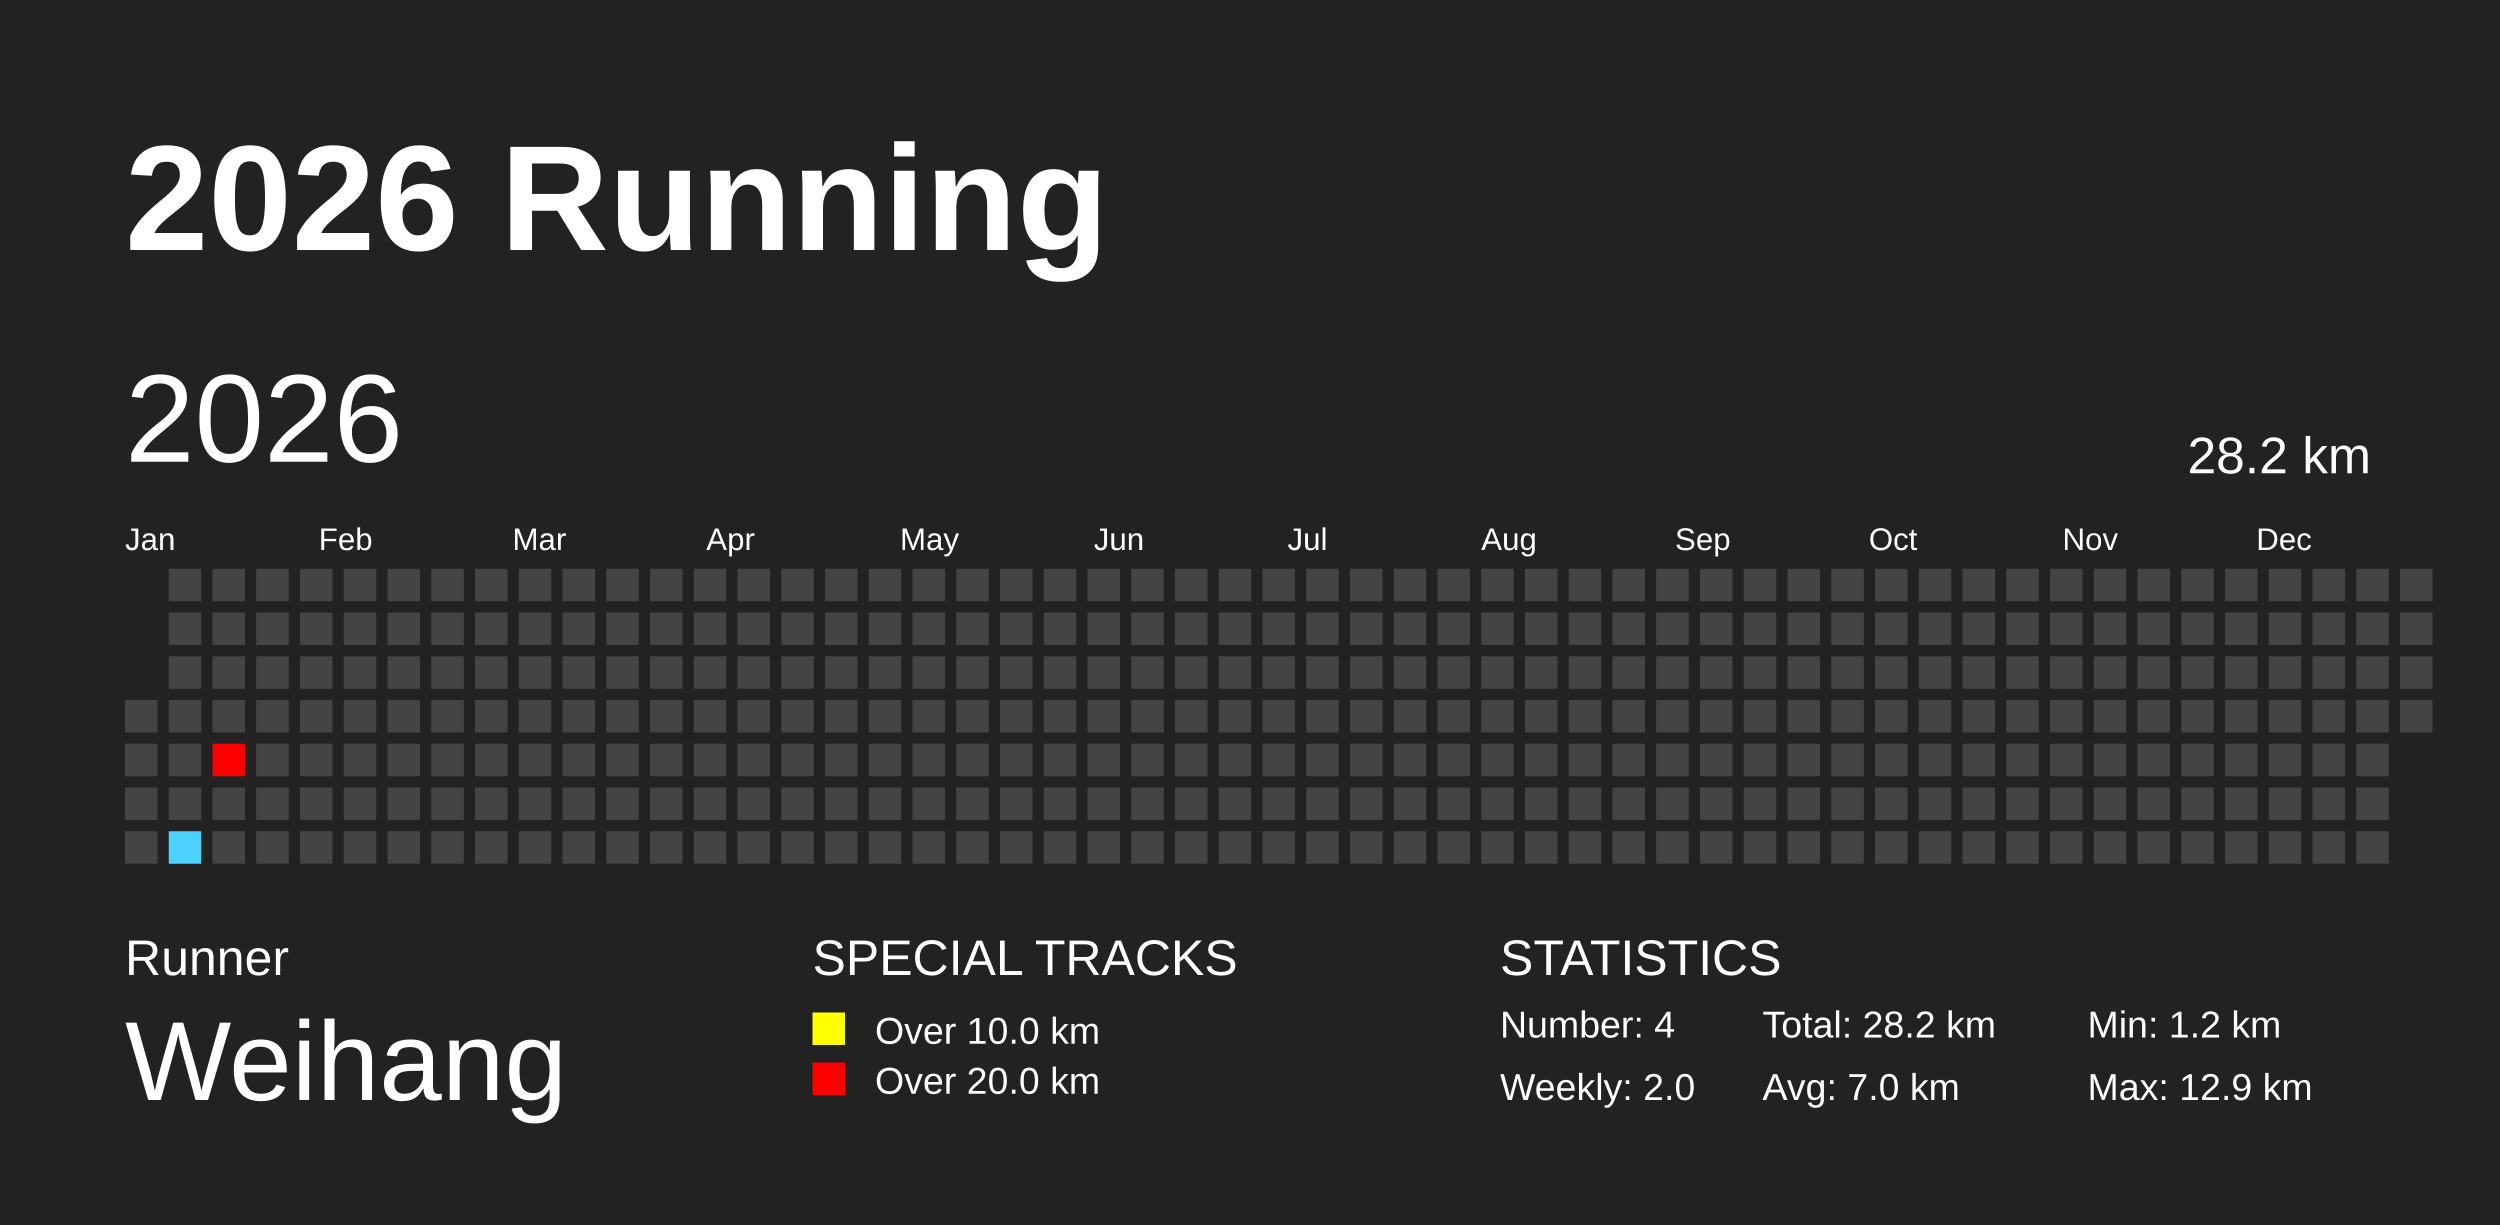
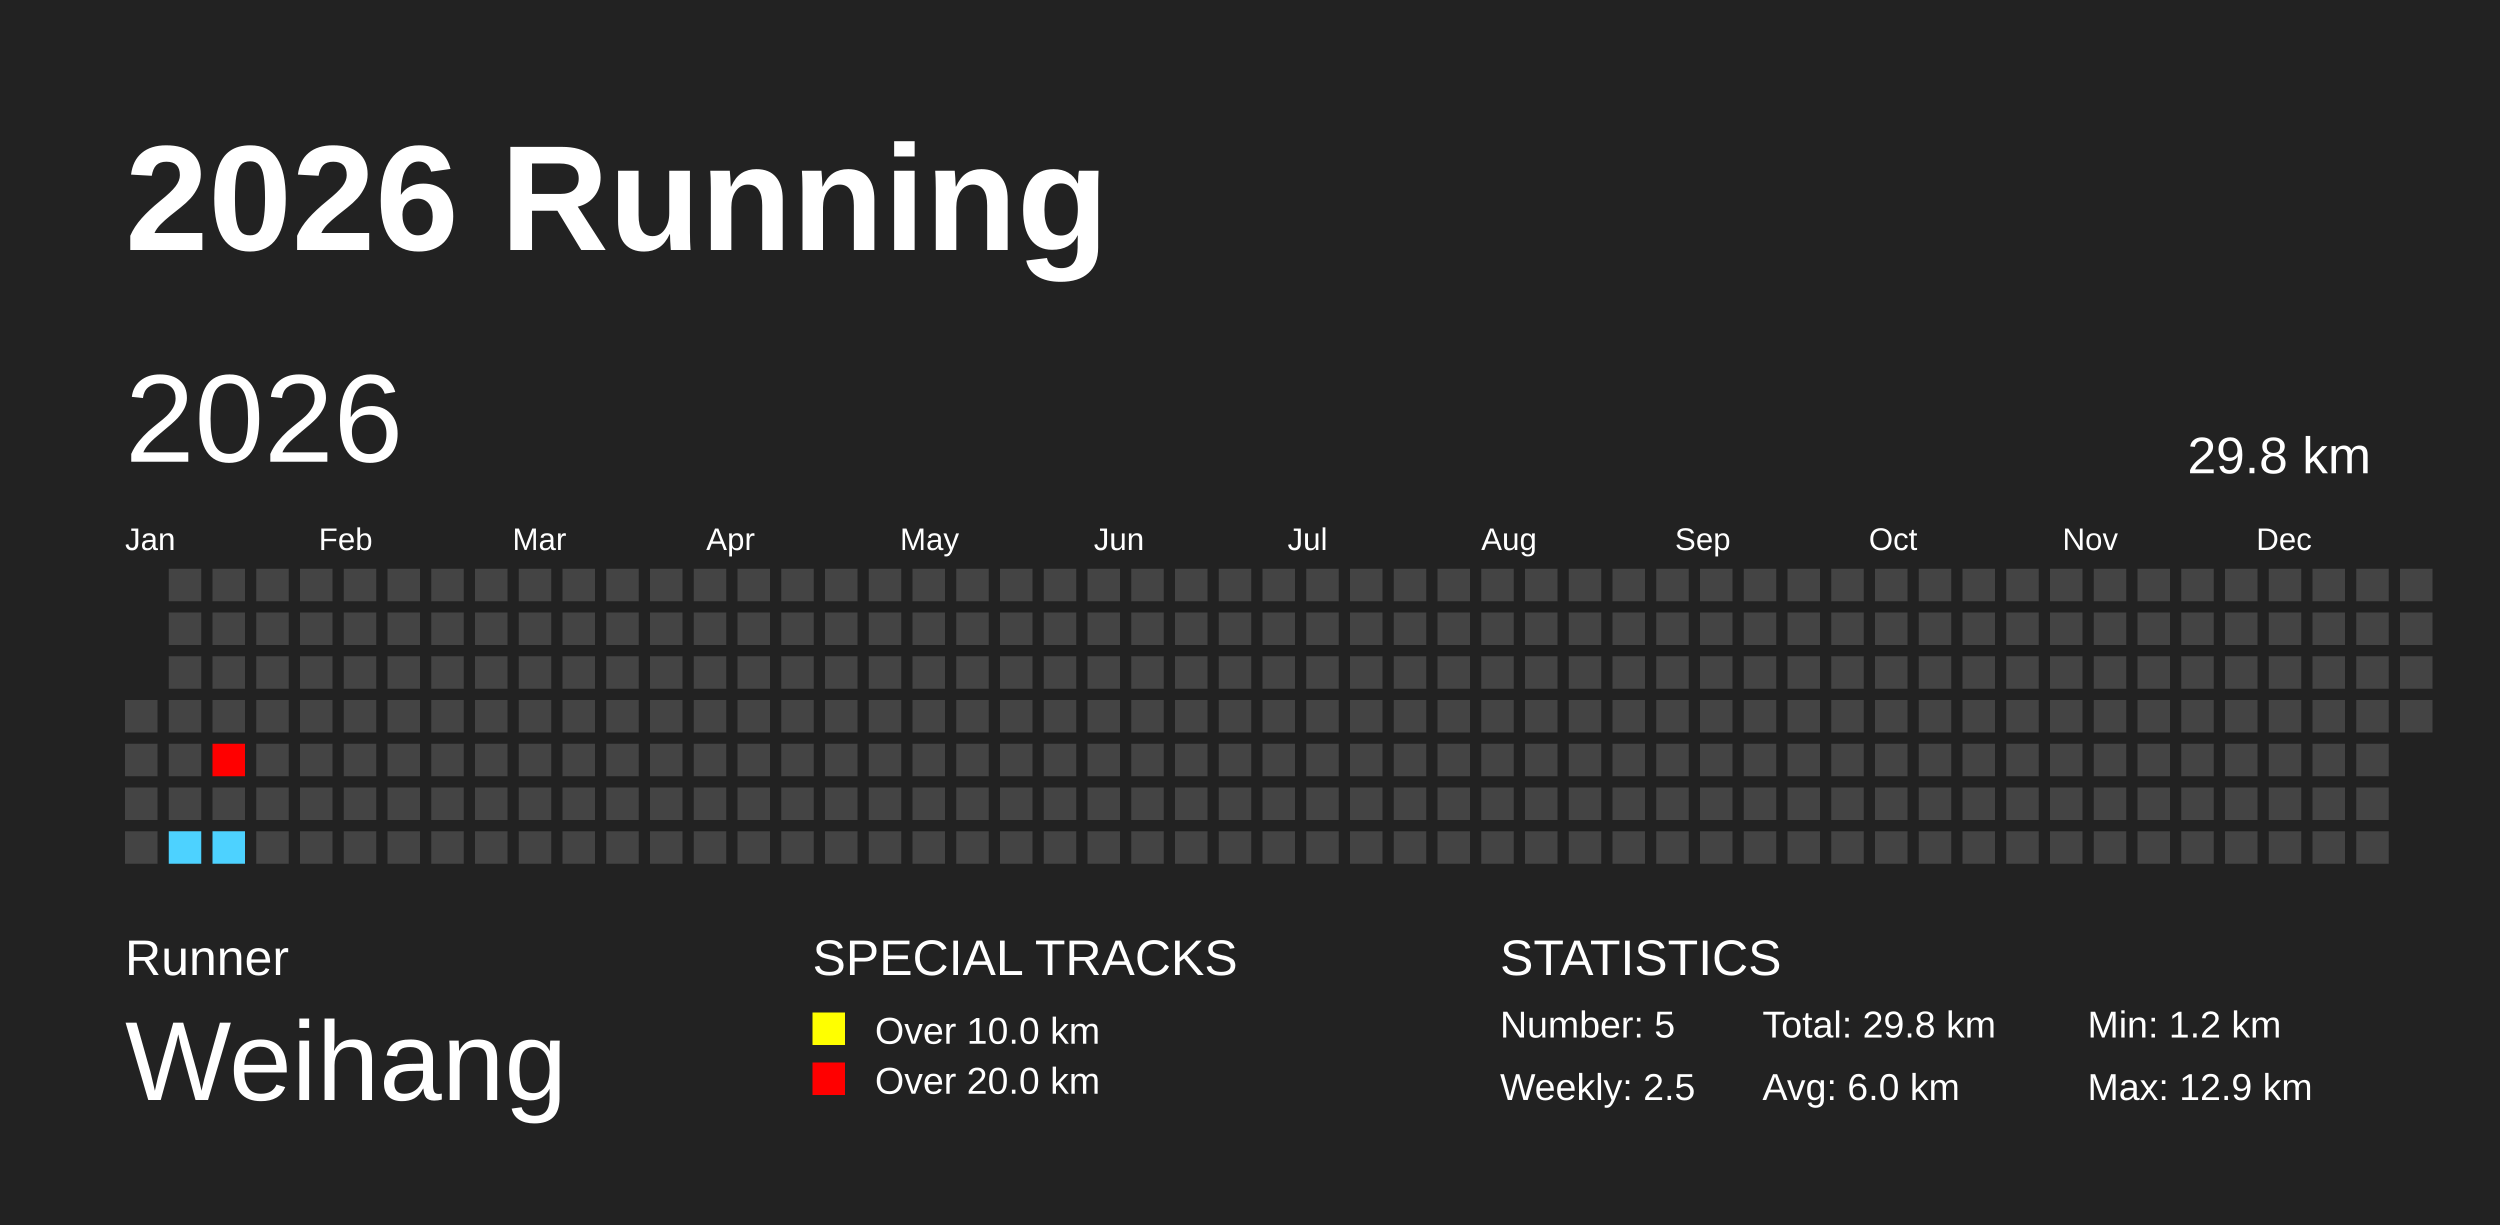
<svg xmlns="http://www.w3.org/2000/svg" baseProfile="full" height="98mm" version="1.1" viewBox="0,0,200,98" width="200mm">
  <defs />
  <rect fill="#222222" height="98" width="200" x="0" y="0" />
  <text fill="#FFFFFF" style="font-size:12px; font-family:Arial; font-weight:bold;" x="10" y="20">2026 Running</text>
  <text fill="#FFFFFF" style="font-size:4px; font-family:Arial" x="10" y="78">Runner</text>
  <text fill="#FFFFFF" style="font-size:9px; font-family:Arial" x="10" y="88">Weihang</text>
  <text fill="#FFFFFF" style="font-size:4px; font-family:Arial" x="65" y="78">SPECIAL TRACKS</text>
  <rect fill="yellow" height="2.6" width="2.6" x="65" y="81" />
  <text fill="#FFFFFF" style="font-size:3px; font-family:Arial" x="70" y="83.5">Over 10.0 km</text>
  <rect fill="red" height="2.6" width="2.6" x="65" y="85" />
  <text fill="#FFFFFF" style="font-size:3px; font-family:Arial" x="70" y="87.5">Over 20.0 km</text>
  <text fill="#FFFFFF" style="font-size:4px; font-family:Arial" x="120" y="78">STATISTICS</text>
-   <text fill="#FFFFFF" style="font-size:3px; font-family:Arial" x="120" y="83">Number: 4</text>
-   <text fill="#FFFFFF" style="font-size:3px; font-family:Arial" x="120" y="88">Weekly: 2.0</text>
-   <text fill="#FFFFFF" style="font-size:3px; font-family:Arial" x="141" y="83">Total: 28.2 km</text>
-   <text fill="#FFFFFF" style="font-size:3px; font-family:Arial" x="141" y="88">Avg: 7.0 km</text>
+   <text fill="#FFFFFF" style="font-size:3px; font-family:Arial" x="120" y="83">Number: 5</text>
+   <text fill="#FFFFFF" style="font-size:3px; font-family:Arial" x="120" y="88">Weekly: 2.5</text>
+   <text fill="#FFFFFF" style="font-size:3px; font-family:Arial" x="141" y="83">Total: 29.8 km</text>
+   <text fill="#FFFFFF" style="font-size:3px; font-family:Arial" x="141" y="88">Avg: 6.0 km</text>
  <text fill="#FFFFFF" style="font-size:3px; font-family:Arial" x="167" y="83">Min: 1.2 km</text>
  <text fill="#FFFFFF" style="font-size:3px; font-family:Arial" x="167" y="88">Max: 12.9 km</text>
  <text dominant-baseline="hanging" fill="#FFFFFF" style="font-size:10.0px; font-family:Arial;" x="10" y="30">2026</text>
-   <text dominant-baseline="hanging" fill="#FFFFFF" style="font-size:4.125px; font-family:Arial;" x="175" y="35">28.2 km</text>
+   <text dominant-baseline="hanging" fill="#FFFFFF" style="font-size:4.125px; font-family:Arial;" x="175" y="35">29.8 km</text>
  <text fill="#FFFFFF" style="font-size:2.5px; font-family:Arial" x="10.0" y="44">Jan</text>
  <text fill="#FFFFFF" style="font-size:2.5px; font-family:Arial" x="25.5" y="44">Feb</text>
  <text fill="#FFFFFF" style="font-size:2.5px; font-family:Arial" x="41.0" y="44">Mar</text>
  <text fill="#FFFFFF" style="font-size:2.5px; font-family:Arial" x="56.5" y="44">Apr</text>
  <text fill="#FFFFFF" style="font-size:2.5px; font-family:Arial" x="72.0" y="44">May</text>
  <text fill="#FFFFFF" style="font-size:2.5px; font-family:Arial" x="87.5" y="44">Jun</text>
  <text fill="#FFFFFF" style="font-size:2.5px; font-family:Arial" x="103.0" y="44">Jul</text>
  <text fill="#FFFFFF" style="font-size:2.5px; font-family:Arial" x="118.5" y="44">Aug</text>
  <text fill="#FFFFFF" style="font-size:2.5px; font-family:Arial" x="134.0" y="44">Sep</text>
  <text fill="#FFFFFF" style="font-size:2.5px; font-family:Arial" x="149.5" y="44">Oct</text>
  <text fill="#FFFFFF" style="font-size:2.5px; font-family:Arial" x="165.0" y="44">Nov</text>
  <text fill="#FFFFFF" style="font-size:2.5px; font-family:Arial" x="180.5" y="44">Dec</text>
  <rect fill="#444444" height="2.6" width="2.6" x="10.0" y="56.0" />
  <rect fill="#444444" height="2.6" width="2.6" x="10.0" y="59.5" />
  <rect fill="#444444" height="2.6" width="2.6" x="10.0" y="63.0" />
  <rect fill="#444444" height="2.6" width="2.6" x="10.0" y="66.5" />
  <rect fill="#444444" height="2.6" width="2.6" x="13.5" y="45.5" />
  <rect fill="#444444" height="2.6" width="2.6" x="13.5" y="49.0" />
  <rect fill="#444444" height="2.6" width="2.6" x="13.5" y="52.5" />
  <rect fill="#444444" height="2.6" width="2.6" x="13.5" y="56.0" />
  <rect fill="#444444" height="2.6" width="2.6" x="13.5" y="59.5" />
  <rect fill="#444444" height="2.6" width="2.6" x="13.5" y="63.0" />
  <rect fill="#4DD2FF" height="2.6" width="2.6" x="13.5" y="66.5" />
  <rect fill="#444444" height="2.6" width="2.6" x="17.0" y="45.5" />
  <rect fill="#444444" height="2.6" width="2.6" x="17.0" y="49.0" />
  <rect fill="#444444" height="2.6" width="2.6" x="17.0" y="52.5" />
  <rect fill="#444444" height="2.6" width="2.6" x="17.0" y="56.0" />
  <rect fill="red" height="2.6" width="2.6" x="17.0" y="59.5" />
  <rect fill="#444444" height="2.6" width="2.6" x="17.0" y="63.0" />
-   <rect fill="#444444" height="2.6" width="2.6" x="17.0" y="66.5" />
+   <rect fill="#4DD2FF" height="2.6" width="2.6" x="17.0" y="66.5" />
  <rect fill="#444444" height="2.6" width="2.6" x="20.5" y="45.5" />
  <rect fill="#444444" height="2.6" width="2.6" x="20.5" y="49.0" />
  <rect fill="#444444" height="2.6" width="2.6" x="20.5" y="52.5" />
  <rect fill="#444444" height="2.6" width="2.6" x="20.5" y="56.0" />
  <rect fill="#444444" height="2.6" width="2.6" x="20.5" y="59.5" />
  <rect fill="#444444" height="2.6" width="2.6" x="20.5" y="63.0" />
  <rect fill="#444444" height="2.6" width="2.6" x="20.5" y="66.5" />
  <rect fill="#444444" height="2.6" width="2.6" x="24.0" y="45.5" />
  <rect fill="#444444" height="2.6" width="2.6" x="24.0" y="49.0" />
  <rect fill="#444444" height="2.6" width="2.6" x="24.0" y="52.5" />
  <rect fill="#444444" height="2.6" width="2.6" x="24.0" y="56.0" />
  <rect fill="#444444" height="2.6" width="2.6" x="24.0" y="59.5" />
  <rect fill="#444444" height="2.6" width="2.6" x="24.0" y="63.0" />
  <rect fill="#444444" height="2.6" width="2.6" x="24.0" y="66.5" />
  <rect fill="#444444" height="2.6" width="2.6" x="27.5" y="45.5" />
  <rect fill="#444444" height="2.6" width="2.6" x="27.5" y="49.0" />
  <rect fill="#444444" height="2.6" width="2.6" x="27.5" y="52.5" />
  <rect fill="#444444" height="2.6" width="2.6" x="27.5" y="56.0" />
  <rect fill="#444444" height="2.6" width="2.6" x="27.5" y="59.5" />
  <rect fill="#444444" height="2.6" width="2.6" x="27.5" y="63.0" />
  <rect fill="#444444" height="2.6" width="2.6" x="27.5" y="66.5" />
  <rect fill="#444444" height="2.6" width="2.6" x="31.0" y="45.5" />
  <rect fill="#444444" height="2.6" width="2.6" x="31.0" y="49.0" />
  <rect fill="#444444" height="2.6" width="2.6" x="31.0" y="52.5" />
  <rect fill="#444444" height="2.6" width="2.6" x="31.0" y="56.0" />
  <rect fill="#444444" height="2.6" width="2.6" x="31.0" y="59.5" />
  <rect fill="#444444" height="2.6" width="2.6" x="31.0" y="63.0" />
  <rect fill="#444444" height="2.6" width="2.6" x="31.0" y="66.5" />
  <rect fill="#444444" height="2.6" width="2.6" x="34.5" y="45.5" />
  <rect fill="#444444" height="2.6" width="2.6" x="34.5" y="49.0" />
  <rect fill="#444444" height="2.6" width="2.6" x="34.5" y="52.5" />
  <rect fill="#444444" height="2.6" width="2.6" x="34.5" y="56.0" />
  <rect fill="#444444" height="2.6" width="2.6" x="34.5" y="59.5" />
  <rect fill="#444444" height="2.6" width="2.6" x="34.5" y="63.0" />
  <rect fill="#444444" height="2.6" width="2.6" x="34.5" y="66.5" />
  <rect fill="#444444" height="2.6" width="2.6" x="38.0" y="45.5" />
  <rect fill="#444444" height="2.6" width="2.6" x="38.0" y="49.0" />
  <rect fill="#444444" height="2.6" width="2.6" x="38.0" y="52.5" />
  <rect fill="#444444" height="2.6" width="2.6" x="38.0" y="56.0" />
  <rect fill="#444444" height="2.6" width="2.6" x="38.0" y="59.5" />
  <rect fill="#444444" height="2.6" width="2.6" x="38.0" y="63.0" />
  <rect fill="#444444" height="2.6" width="2.6" x="38.0" y="66.5" />
  <rect fill="#444444" height="2.6" width="2.6" x="41.5" y="45.5" />
  <rect fill="#444444" height="2.6" width="2.6" x="41.5" y="49.0" />
  <rect fill="#444444" height="2.6" width="2.6" x="41.5" y="52.5" />
  <rect fill="#444444" height="2.6" width="2.6" x="41.5" y="56.0" />
  <rect fill="#444444" height="2.6" width="2.6" x="41.5" y="59.5" />
  <rect fill="#444444" height="2.6" width="2.6" x="41.5" y="63.0" />
  <rect fill="#444444" height="2.6" width="2.6" x="41.5" y="66.5" />
  <rect fill="#444444" height="2.6" width="2.6" x="45.0" y="45.5" />
  <rect fill="#444444" height="2.6" width="2.6" x="45.0" y="49.0" />
  <rect fill="#444444" height="2.6" width="2.6" x="45.0" y="52.5" />
  <rect fill="#444444" height="2.6" width="2.6" x="45.0" y="56.0" />
  <rect fill="#444444" height="2.6" width="2.6" x="45.0" y="59.5" />
  <rect fill="#444444" height="2.6" width="2.6" x="45.0" y="63.0" />
  <rect fill="#444444" height="2.6" width="2.6" x="45.0" y="66.5" />
  <rect fill="#444444" height="2.6" width="2.6" x="48.5" y="45.5" />
  <rect fill="#444444" height="2.6" width="2.6" x="48.5" y="49.0" />
  <rect fill="#444444" height="2.6" width="2.6" x="48.5" y="52.5" />
  <rect fill="#444444" height="2.6" width="2.6" x="48.5" y="56.0" />
  <rect fill="#444444" height="2.6" width="2.6" x="48.5" y="59.5" />
  <rect fill="#444444" height="2.6" width="2.6" x="48.5" y="63.0" />
  <rect fill="#444444" height="2.6" width="2.6" x="48.5" y="66.5" />
  <rect fill="#444444" height="2.6" width="2.6" x="52.0" y="45.5" />
  <rect fill="#444444" height="2.6" width="2.6" x="52.0" y="49.0" />
  <rect fill="#444444" height="2.6" width="2.6" x="52.0" y="52.5" />
  <rect fill="#444444" height="2.6" width="2.6" x="52.0" y="56.0" />
  <rect fill="#444444" height="2.6" width="2.6" x="52.0" y="59.5" />
  <rect fill="#444444" height="2.6" width="2.6" x="52.0" y="63.0" />
  <rect fill="#444444" height="2.6" width="2.6" x="52.0" y="66.5" />
  <rect fill="#444444" height="2.6" width="2.6" x="55.5" y="45.5" />
  <rect fill="#444444" height="2.6" width="2.6" x="55.5" y="49.0" />
  <rect fill="#444444" height="2.6" width="2.6" x="55.5" y="52.5" />
  <rect fill="#444444" height="2.6" width="2.6" x="55.5" y="56.0" />
  <rect fill="#444444" height="2.6" width="2.6" x="55.5" y="59.5" />
  <rect fill="#444444" height="2.6" width="2.6" x="55.5" y="63.0" />
  <rect fill="#444444" height="2.6" width="2.6" x="55.5" y="66.5" />
  <rect fill="#444444" height="2.6" width="2.6" x="59.0" y="45.5" />
  <rect fill="#444444" height="2.6" width="2.6" x="59.0" y="49.0" />
  <rect fill="#444444" height="2.6" width="2.6" x="59.0" y="52.5" />
  <rect fill="#444444" height="2.6" width="2.6" x="59.0" y="56.0" />
  <rect fill="#444444" height="2.6" width="2.6" x="59.0" y="59.5" />
  <rect fill="#444444" height="2.6" width="2.6" x="59.0" y="63.0" />
  <rect fill="#444444" height="2.6" width="2.6" x="59.0" y="66.5" />
  <rect fill="#444444" height="2.6" width="2.6" x="62.5" y="45.5" />
  <rect fill="#444444" height="2.6" width="2.6" x="62.5" y="49.0" />
  <rect fill="#444444" height="2.6" width="2.6" x="62.5" y="52.5" />
  <rect fill="#444444" height="2.6" width="2.6" x="62.5" y="56.0" />
  <rect fill="#444444" height="2.6" width="2.6" x="62.5" y="59.5" />
  <rect fill="#444444" height="2.6" width="2.6" x="62.5" y="63.0" />
  <rect fill="#444444" height="2.6" width="2.6" x="62.5" y="66.5" />
  <rect fill="#444444" height="2.6" width="2.6" x="66.0" y="45.5" />
  <rect fill="#444444" height="2.6" width="2.6" x="66.0" y="49.0" />
  <rect fill="#444444" height="2.6" width="2.6" x="66.0" y="52.5" />
  <rect fill="#444444" height="2.6" width="2.6" x="66.0" y="56.0" />
  <rect fill="#444444" height="2.6" width="2.6" x="66.0" y="59.5" />
  <rect fill="#444444" height="2.6" width="2.6" x="66.0" y="63.0" />
  <rect fill="#444444" height="2.6" width="2.6" x="66.0" y="66.5" />
  <rect fill="#444444" height="2.6" width="2.6" x="69.5" y="45.5" />
  <rect fill="#444444" height="2.6" width="2.6" x="69.5" y="49.0" />
  <rect fill="#444444" height="2.6" width="2.6" x="69.5" y="52.5" />
  <rect fill="#444444" height="2.6" width="2.6" x="69.5" y="56.0" />
  <rect fill="#444444" height="2.6" width="2.6" x="69.5" y="59.5" />
  <rect fill="#444444" height="2.6" width="2.6" x="69.5" y="63.0" />
  <rect fill="#444444" height="2.6" width="2.6" x="69.5" y="66.5" />
  <rect fill="#444444" height="2.6" width="2.6" x="73.0" y="45.5" />
  <rect fill="#444444" height="2.6" width="2.6" x="73.0" y="49.0" />
  <rect fill="#444444" height="2.6" width="2.6" x="73.0" y="52.5" />
  <rect fill="#444444" height="2.6" width="2.6" x="73.0" y="56.0" />
  <rect fill="#444444" height="2.6" width="2.6" x="73.0" y="59.5" />
  <rect fill="#444444" height="2.6" width="2.6" x="73.0" y="63.0" />
  <rect fill="#444444" height="2.6" width="2.6" x="73.0" y="66.5" />
  <rect fill="#444444" height="2.6" width="2.6" x="76.5" y="45.5" />
  <rect fill="#444444" height="2.6" width="2.6" x="76.5" y="49.0" />
  <rect fill="#444444" height="2.6" width="2.6" x="76.5" y="52.5" />
  <rect fill="#444444" height="2.6" width="2.6" x="76.5" y="56.0" />
  <rect fill="#444444" height="2.6" width="2.6" x="76.5" y="59.5" />
  <rect fill="#444444" height="2.6" width="2.6" x="76.5" y="63.0" />
  <rect fill="#444444" height="2.6" width="2.6" x="76.5" y="66.5" />
  <rect fill="#444444" height="2.6" width="2.6" x="80.0" y="45.5" />
  <rect fill="#444444" height="2.6" width="2.6" x="80.0" y="49.0" />
  <rect fill="#444444" height="2.6" width="2.6" x="80.0" y="52.5" />
  <rect fill="#444444" height="2.6" width="2.6" x="80.0" y="56.0" />
  <rect fill="#444444" height="2.6" width="2.6" x="80.0" y="59.5" />
  <rect fill="#444444" height="2.6" width="2.6" x="80.0" y="63.0" />
  <rect fill="#444444" height="2.6" width="2.6" x="80.0" y="66.5" />
  <rect fill="#444444" height="2.6" width="2.6" x="83.5" y="45.5" />
  <rect fill="#444444" height="2.6" width="2.6" x="83.5" y="49.0" />
  <rect fill="#444444" height="2.6" width="2.6" x="83.5" y="52.5" />
  <rect fill="#444444" height="2.6" width="2.6" x="83.5" y="56.0" />
  <rect fill="#444444" height="2.6" width="2.6" x="83.5" y="59.5" />
  <rect fill="#444444" height="2.6" width="2.6" x="83.5" y="63.0" />
  <rect fill="#444444" height="2.6" width="2.6" x="83.5" y="66.5" />
  <rect fill="#444444" height="2.6" width="2.6" x="87.0" y="45.5" />
  <rect fill="#444444" height="2.6" width="2.6" x="87.0" y="49.0" />
  <rect fill="#444444" height="2.6" width="2.6" x="87.0" y="52.5" />
  <rect fill="#444444" height="2.6" width="2.6" x="87.0" y="56.0" />
  <rect fill="#444444" height="2.6" width="2.6" x="87.0" y="59.5" />
  <rect fill="#444444" height="2.6" width="2.6" x="87.0" y="63.0" />
  <rect fill="#444444" height="2.6" width="2.6" x="87.0" y="66.5" />
  <rect fill="#444444" height="2.6" width="2.6" x="90.5" y="45.5" />
  <rect fill="#444444" height="2.6" width="2.6" x="90.5" y="49.0" />
  <rect fill="#444444" height="2.6" width="2.6" x="90.5" y="52.5" />
  <rect fill="#444444" height="2.6" width="2.6" x="90.5" y="56.0" />
  <rect fill="#444444" height="2.6" width="2.6" x="90.5" y="59.5" />
  <rect fill="#444444" height="2.6" width="2.6" x="90.5" y="63.0" />
  <rect fill="#444444" height="2.6" width="2.6" x="90.5" y="66.5" />
  <rect fill="#444444" height="2.6" width="2.6" x="94.0" y="45.5" />
  <rect fill="#444444" height="2.6" width="2.6" x="94.0" y="49.0" />
  <rect fill="#444444" height="2.6" width="2.6" x="94.0" y="52.5" />
  <rect fill="#444444" height="2.6" width="2.6" x="94.0" y="56.0" />
  <rect fill="#444444" height="2.6" width="2.6" x="94.0" y="59.5" />
  <rect fill="#444444" height="2.6" width="2.6" x="94.0" y="63.0" />
  <rect fill="#444444" height="2.6" width="2.6" x="94.0" y="66.5" />
  <rect fill="#444444" height="2.6" width="2.6" x="97.5" y="45.5" />
  <rect fill="#444444" height="2.6" width="2.6" x="97.5" y="49.0" />
  <rect fill="#444444" height="2.6" width="2.6" x="97.5" y="52.5" />
  <rect fill="#444444" height="2.6" width="2.6" x="97.5" y="56.0" />
  <rect fill="#444444" height="2.6" width="2.6" x="97.5" y="59.5" />
  <rect fill="#444444" height="2.6" width="2.6" x="97.5" y="63.0" />
  <rect fill="#444444" height="2.6" width="2.6" x="97.5" y="66.5" />
  <rect fill="#444444" height="2.6" width="2.6" x="101.0" y="45.5" />
  <rect fill="#444444" height="2.6" width="2.6" x="101.0" y="49.0" />
  <rect fill="#444444" height="2.6" width="2.6" x="101.0" y="52.5" />
  <rect fill="#444444" height="2.6" width="2.6" x="101.0" y="56.0" />
  <rect fill="#444444" height="2.6" width="2.6" x="101.0" y="59.5" />
  <rect fill="#444444" height="2.6" width="2.6" x="101.0" y="63.0" />
  <rect fill="#444444" height="2.6" width="2.6" x="101.0" y="66.5" />
  <rect fill="#444444" height="2.6" width="2.6" x="104.5" y="45.5" />
  <rect fill="#444444" height="2.6" width="2.6" x="104.5" y="49.0" />
  <rect fill="#444444" height="2.6" width="2.6" x="104.5" y="52.5" />
  <rect fill="#444444" height="2.6" width="2.6" x="104.5" y="56.0" />
  <rect fill="#444444" height="2.6" width="2.6" x="104.5" y="59.5" />
  <rect fill="#444444" height="2.6" width="2.6" x="104.5" y="63.0" />
  <rect fill="#444444" height="2.6" width="2.6" x="104.5" y="66.5" />
  <rect fill="#444444" height="2.6" width="2.6" x="108.0" y="45.5" />
  <rect fill="#444444" height="2.6" width="2.6" x="108.0" y="49.0" />
  <rect fill="#444444" height="2.6" width="2.6" x="108.0" y="52.5" />
  <rect fill="#444444" height="2.6" width="2.6" x="108.0" y="56.0" />
  <rect fill="#444444" height="2.6" width="2.6" x="108.0" y="59.5" />
  <rect fill="#444444" height="2.6" width="2.6" x="108.0" y="63.0" />
  <rect fill="#444444" height="2.6" width="2.6" x="108.0" y="66.5" />
  <rect fill="#444444" height="2.6" width="2.6" x="111.5" y="45.5" />
  <rect fill="#444444" height="2.6" width="2.6" x="111.5" y="49.0" />
  <rect fill="#444444" height="2.6" width="2.6" x="111.5" y="52.5" />
  <rect fill="#444444" height="2.6" width="2.6" x="111.5" y="56.0" />
  <rect fill="#444444" height="2.6" width="2.6" x="111.5" y="59.5" />
  <rect fill="#444444" height="2.6" width="2.6" x="111.5" y="63.0" />
  <rect fill="#444444" height="2.6" width="2.6" x="111.5" y="66.5" />
  <rect fill="#444444" height="2.6" width="2.6" x="115.0" y="45.5" />
  <rect fill="#444444" height="2.6" width="2.6" x="115.0" y="49.0" />
  <rect fill="#444444" height="2.6" width="2.6" x="115.0" y="52.5" />
  <rect fill="#444444" height="2.6" width="2.6" x="115.0" y="56.0" />
  <rect fill="#444444" height="2.6" width="2.6" x="115.0" y="59.5" />
  <rect fill="#444444" height="2.6" width="2.6" x="115.0" y="63.0" />
  <rect fill="#444444" height="2.6" width="2.6" x="115.0" y="66.5" />
  <rect fill="#444444" height="2.6" width="2.6" x="118.5" y="45.5" />
  <rect fill="#444444" height="2.6" width="2.6" x="118.5" y="49.0" />
  <rect fill="#444444" height="2.6" width="2.6" x="118.5" y="52.5" />
  <rect fill="#444444" height="2.6" width="2.6" x="118.5" y="56.0" />
  <rect fill="#444444" height="2.6" width="2.6" x="118.5" y="59.5" />
  <rect fill="#444444" height="2.6" width="2.6" x="118.5" y="63.0" />
  <rect fill="#444444" height="2.6" width="2.6" x="118.5" y="66.5" />
  <rect fill="#444444" height="2.6" width="2.6" x="122.0" y="45.5" />
  <rect fill="#444444" height="2.6" width="2.6" x="122.0" y="49.0" />
  <rect fill="#444444" height="2.6" width="2.6" x="122.0" y="52.5" />
  <rect fill="#444444" height="2.6" width="2.6" x="122.0" y="56.0" />
  <rect fill="#444444" height="2.6" width="2.6" x="122.0" y="59.5" />
  <rect fill="#444444" height="2.6" width="2.6" x="122.0" y="63.0" />
  <rect fill="#444444" height="2.6" width="2.6" x="122.0" y="66.5" />
  <rect fill="#444444" height="2.6" width="2.6" x="125.5" y="45.5" />
  <rect fill="#444444" height="2.6" width="2.6" x="125.5" y="49.0" />
  <rect fill="#444444" height="2.6" width="2.6" x="125.5" y="52.5" />
  <rect fill="#444444" height="2.6" width="2.6" x="125.5" y="56.0" />
  <rect fill="#444444" height="2.6" width="2.6" x="125.5" y="59.5" />
  <rect fill="#444444" height="2.6" width="2.6" x="125.5" y="63.0" />
  <rect fill="#444444" height="2.6" width="2.6" x="125.5" y="66.5" />
  <rect fill="#444444" height="2.6" width="2.6" x="129.0" y="45.5" />
  <rect fill="#444444" height="2.6" width="2.6" x="129.0" y="49.0" />
  <rect fill="#444444" height="2.6" width="2.6" x="129.0" y="52.5" />
  <rect fill="#444444" height="2.6" width="2.6" x="129.0" y="56.0" />
  <rect fill="#444444" height="2.6" width="2.6" x="129.0" y="59.5" />
  <rect fill="#444444" height="2.6" width="2.6" x="129.0" y="63.0" />
  <rect fill="#444444" height="2.6" width="2.6" x="129.0" y="66.5" />
  <rect fill="#444444" height="2.6" width="2.6" x="132.5" y="45.5" />
  <rect fill="#444444" height="2.6" width="2.6" x="132.5" y="49.0" />
  <rect fill="#444444" height="2.6" width="2.6" x="132.5" y="52.5" />
  <rect fill="#444444" height="2.6" width="2.6" x="132.5" y="56.0" />
  <rect fill="#444444" height="2.6" width="2.6" x="132.5" y="59.5" />
  <rect fill="#444444" height="2.6" width="2.6" x="132.5" y="63.0" />
  <rect fill="#444444" height="2.6" width="2.6" x="132.5" y="66.5" />
  <rect fill="#444444" height="2.6" width="2.6" x="136.0" y="45.5" />
  <rect fill="#444444" height="2.6" width="2.6" x="136.0" y="49.0" />
  <rect fill="#444444" height="2.6" width="2.6" x="136.0" y="52.5" />
  <rect fill="#444444" height="2.6" width="2.6" x="136.0" y="56.0" />
  <rect fill="#444444" height="2.6" width="2.6" x="136.0" y="59.5" />
  <rect fill="#444444" height="2.6" width="2.6" x="136.0" y="63.0" />
  <rect fill="#444444" height="2.6" width="2.6" x="136.0" y="66.5" />
  <rect fill="#444444" height="2.6" width="2.6" x="139.5" y="45.5" />
  <rect fill="#444444" height="2.6" width="2.6" x="139.5" y="49.0" />
  <rect fill="#444444" height="2.6" width="2.6" x="139.5" y="52.5" />
  <rect fill="#444444" height="2.6" width="2.6" x="139.5" y="56.0" />
  <rect fill="#444444" height="2.6" width="2.6" x="139.5" y="59.5" />
  <rect fill="#444444" height="2.6" width="2.6" x="139.5" y="63.0" />
  <rect fill="#444444" height="2.6" width="2.6" x="139.5" y="66.5" />
  <rect fill="#444444" height="2.6" width="2.6" x="143.0" y="45.5" />
  <rect fill="#444444" height="2.6" width="2.6" x="143.0" y="49.0" />
  <rect fill="#444444" height="2.6" width="2.6" x="143.0" y="52.5" />
  <rect fill="#444444" height="2.6" width="2.6" x="143.0" y="56.0" />
  <rect fill="#444444" height="2.6" width="2.6" x="143.0" y="59.5" />
  <rect fill="#444444" height="2.6" width="2.6" x="143.0" y="63.0" />
  <rect fill="#444444" height="2.6" width="2.6" x="143.0" y="66.5" />
  <rect fill="#444444" height="2.6" width="2.6" x="146.5" y="45.5" />
  <rect fill="#444444" height="2.6" width="2.6" x="146.5" y="49.0" />
  <rect fill="#444444" height="2.6" width="2.6" x="146.5" y="52.5" />
  <rect fill="#444444" height="2.6" width="2.6" x="146.5" y="56.0" />
  <rect fill="#444444" height="2.6" width="2.6" x="146.5" y="59.5" />
  <rect fill="#444444" height="2.6" width="2.6" x="146.5" y="63.0" />
  <rect fill="#444444" height="2.6" width="2.6" x="146.5" y="66.5" />
  <rect fill="#444444" height="2.6" width="2.6" x="150.0" y="45.5" />
  <rect fill="#444444" height="2.6" width="2.6" x="150.0" y="49.0" />
  <rect fill="#444444" height="2.6" width="2.6" x="150.0" y="52.5" />
  <rect fill="#444444" height="2.6" width="2.6" x="150.0" y="56.0" />
  <rect fill="#444444" height="2.6" width="2.6" x="150.0" y="59.5" />
  <rect fill="#444444" height="2.6" width="2.6" x="150.0" y="63.0" />
  <rect fill="#444444" height="2.6" width="2.6" x="150.0" y="66.5" />
  <rect fill="#444444" height="2.6" width="2.6" x="153.5" y="45.5" />
  <rect fill="#444444" height="2.6" width="2.6" x="153.5" y="49.0" />
  <rect fill="#444444" height="2.6" width="2.6" x="153.5" y="52.5" />
  <rect fill="#444444" height="2.6" width="2.6" x="153.5" y="56.0" />
  <rect fill="#444444" height="2.6" width="2.6" x="153.5" y="59.5" />
  <rect fill="#444444" height="2.6" width="2.6" x="153.5" y="63.0" />
  <rect fill="#444444" height="2.6" width="2.6" x="153.5" y="66.5" />
  <rect fill="#444444" height="2.6" width="2.6" x="157.0" y="45.5" />
  <rect fill="#444444" height="2.6" width="2.6" x="157.0" y="49.0" />
  <rect fill="#444444" height="2.6" width="2.6" x="157.0" y="52.5" />
  <rect fill="#444444" height="2.6" width="2.6" x="157.0" y="56.0" />
  <rect fill="#444444" height="2.6" width="2.6" x="157.0" y="59.5" />
  <rect fill="#444444" height="2.6" width="2.6" x="157.0" y="63.0" />
  <rect fill="#444444" height="2.6" width="2.6" x="157.0" y="66.5" />
  <rect fill="#444444" height="2.6" width="2.6" x="160.5" y="45.5" />
  <rect fill="#444444" height="2.6" width="2.6" x="160.5" y="49.0" />
  <rect fill="#444444" height="2.6" width="2.6" x="160.5" y="52.5" />
  <rect fill="#444444" height="2.6" width="2.6" x="160.5" y="56.0" />
  <rect fill="#444444" height="2.6" width="2.6" x="160.5" y="59.5" />
  <rect fill="#444444" height="2.6" width="2.6" x="160.5" y="63.0" />
  <rect fill="#444444" height="2.6" width="2.6" x="160.5" y="66.5" />
  <rect fill="#444444" height="2.6" width="2.6" x="164.0" y="45.5" />
  <rect fill="#444444" height="2.6" width="2.6" x="164.0" y="49.0" />
  <rect fill="#444444" height="2.6" width="2.6" x="164.0" y="52.5" />
  <rect fill="#444444" height="2.6" width="2.6" x="164.0" y="56.0" />
  <rect fill="#444444" height="2.6" width="2.6" x="164.0" y="59.5" />
  <rect fill="#444444" height="2.6" width="2.6" x="164.0" y="63.0" />
  <rect fill="#444444" height="2.6" width="2.6" x="164.0" y="66.5" />
  <rect fill="#444444" height="2.6" width="2.6" x="167.5" y="45.5" />
  <rect fill="#444444" height="2.6" width="2.6" x="167.5" y="49.0" />
  <rect fill="#444444" height="2.6" width="2.6" x="167.5" y="52.5" />
  <rect fill="#444444" height="2.6" width="2.6" x="167.5" y="56.0" />
  <rect fill="#444444" height="2.6" width="2.6" x="167.5" y="59.5" />
  <rect fill="#444444" height="2.6" width="2.6" x="167.5" y="63.0" />
  <rect fill="#444444" height="2.6" width="2.6" x="167.5" y="66.5" />
  <rect fill="#444444" height="2.6" width="2.6" x="171.0" y="45.5" />
  <rect fill="#444444" height="2.6" width="2.6" x="171.0" y="49.0" />
  <rect fill="#444444" height="2.6" width="2.6" x="171.0" y="52.5" />
  <rect fill="#444444" height="2.6" width="2.6" x="171.0" y="56.0" />
  <rect fill="#444444" height="2.6" width="2.6" x="171.0" y="59.5" />
  <rect fill="#444444" height="2.6" width="2.6" x="171.0" y="63.0" />
  <rect fill="#444444" height="2.6" width="2.6" x="171.0" y="66.5" />
  <rect fill="#444444" height="2.6" width="2.6" x="174.5" y="45.5" />
  <rect fill="#444444" height="2.6" width="2.6" x="174.5" y="49.0" />
  <rect fill="#444444" height="2.6" width="2.6" x="174.5" y="52.5" />
  <rect fill="#444444" height="2.6" width="2.6" x="174.5" y="56.0" />
  <rect fill="#444444" height="2.6" width="2.6" x="174.5" y="59.5" />
  <rect fill="#444444" height="2.6" width="2.6" x="174.5" y="63.0" />
  <rect fill="#444444" height="2.6" width="2.6" x="174.5" y="66.5" />
  <rect fill="#444444" height="2.6" width="2.6" x="178.0" y="45.5" />
  <rect fill="#444444" height="2.6" width="2.6" x="178.0" y="49.0" />
  <rect fill="#444444" height="2.6" width="2.6" x="178.0" y="52.5" />
  <rect fill="#444444" height="2.6" width="2.6" x="178.0" y="56.0" />
  <rect fill="#444444" height="2.6" width="2.6" x="178.0" y="59.5" />
  <rect fill="#444444" height="2.6" width="2.6" x="178.0" y="63.0" />
  <rect fill="#444444" height="2.6" width="2.6" x="178.0" y="66.5" />
  <rect fill="#444444" height="2.6" width="2.6" x="181.5" y="45.5" />
  <rect fill="#444444" height="2.6" width="2.6" x="181.5" y="49.0" />
  <rect fill="#444444" height="2.6" width="2.6" x="181.5" y="52.5" />
  <rect fill="#444444" height="2.6" width="2.6" x="181.5" y="56.0" />
  <rect fill="#444444" height="2.6" width="2.6" x="181.5" y="59.5" />
  <rect fill="#444444" height="2.6" width="2.6" x="181.5" y="63.0" />
  <rect fill="#444444" height="2.6" width="2.6" x="181.5" y="66.5" />
  <rect fill="#444444" height="2.6" width="2.6" x="185.0" y="45.5" />
  <rect fill="#444444" height="2.6" width="2.6" x="185.0" y="49.0" />
  <rect fill="#444444" height="2.6" width="2.6" x="185.0" y="52.5" />
  <rect fill="#444444" height="2.6" width="2.6" x="185.0" y="56.0" />
  <rect fill="#444444" height="2.6" width="2.6" x="185.0" y="59.5" />
  <rect fill="#444444" height="2.6" width="2.6" x="185.0" y="63.0" />
  <rect fill="#444444" height="2.6" width="2.6" x="185.0" y="66.5" />
  <rect fill="#444444" height="2.6" width="2.6" x="188.5" y="45.5" />
  <rect fill="#444444" height="2.6" width="2.6" x="188.5" y="49.0" />
  <rect fill="#444444" height="2.6" width="2.6" x="188.5" y="52.5" />
  <rect fill="#444444" height="2.6" width="2.6" x="188.5" y="56.0" />
  <rect fill="#444444" height="2.6" width="2.6" x="188.5" y="59.5" />
  <rect fill="#444444" height="2.6" width="2.6" x="188.5" y="63.0" />
  <rect fill="#444444" height="2.6" width="2.6" x="188.5" y="66.5" />
  <rect fill="#444444" height="2.6" width="2.6" x="192.0" y="45.5" />
  <rect fill="#444444" height="2.6" width="2.6" x="192.0" y="49.0" />
  <rect fill="#444444" height="2.6" width="2.6" x="192.0" y="52.5" />
  <rect fill="#444444" height="2.6" width="2.6" x="192.0" y="56.0" />
</svg>
